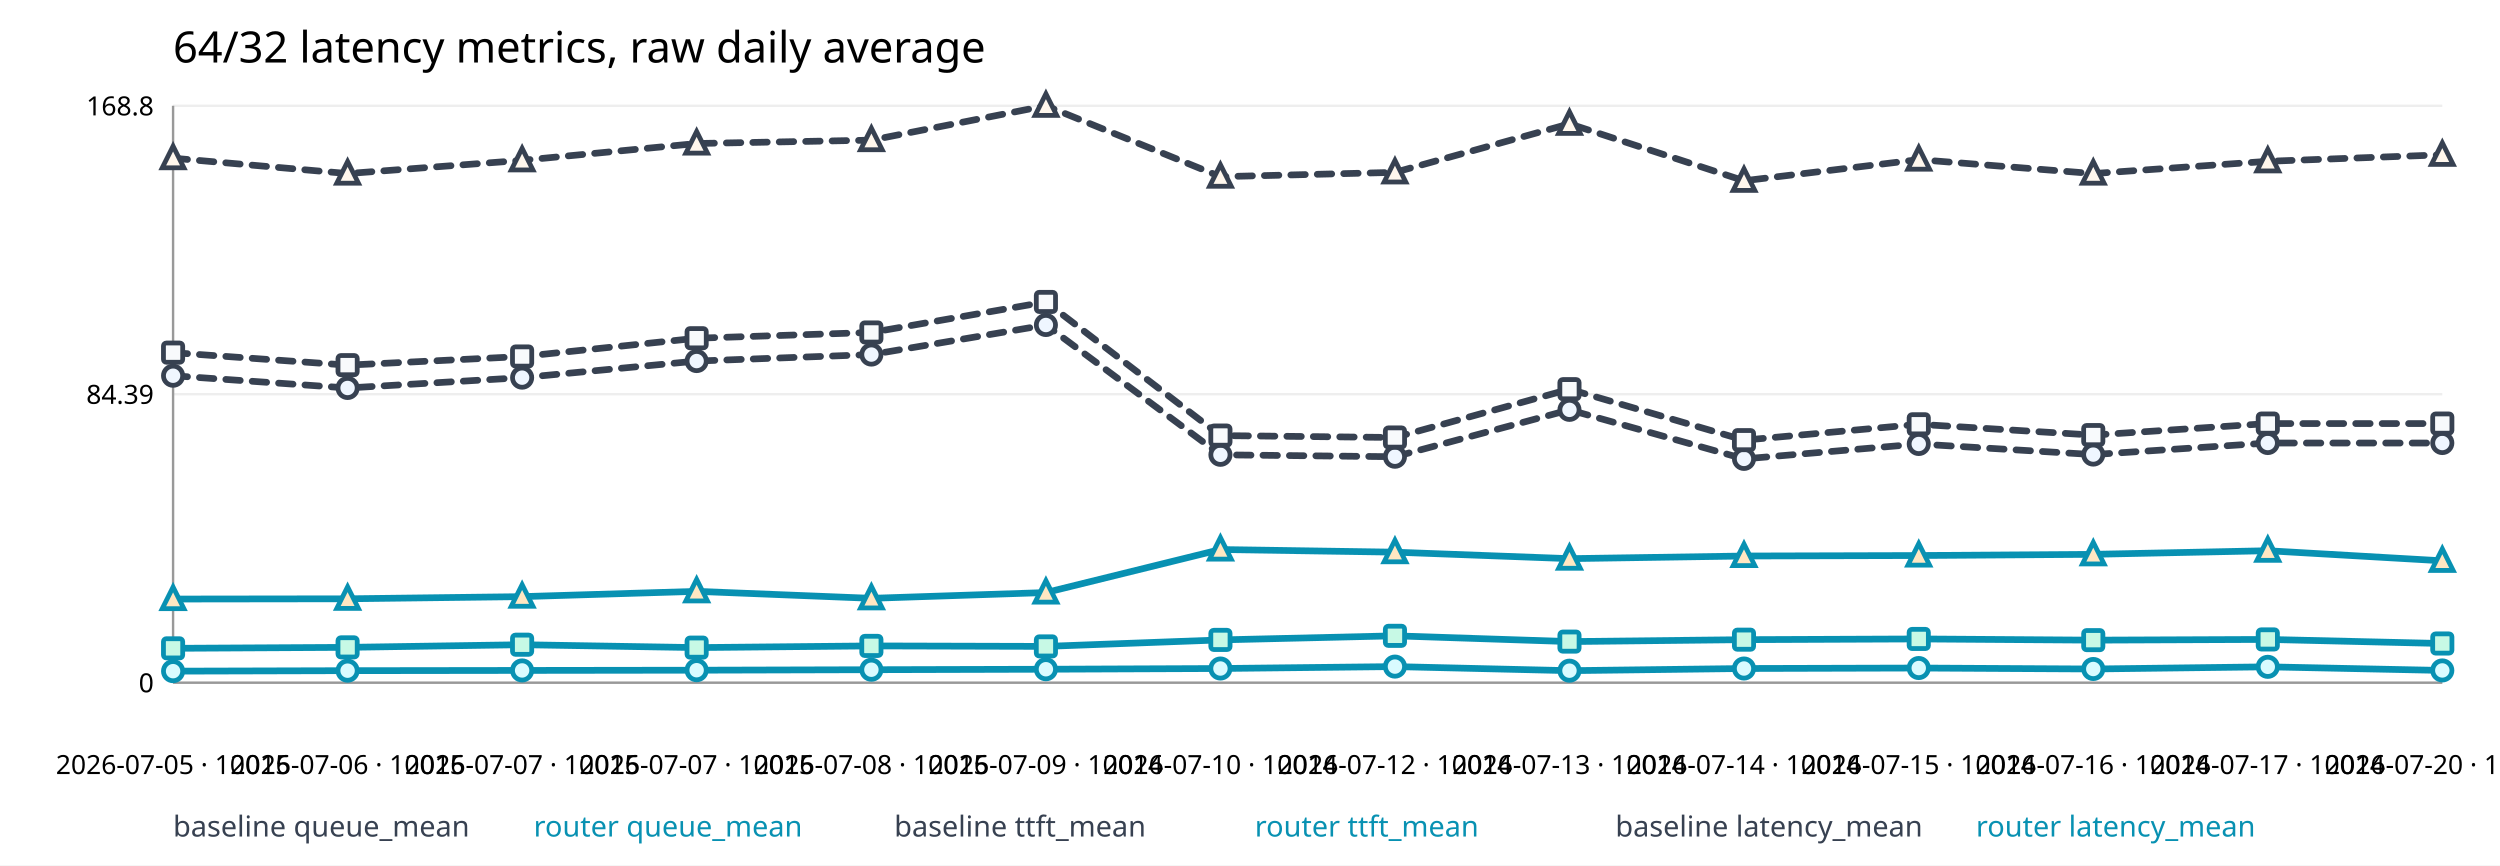
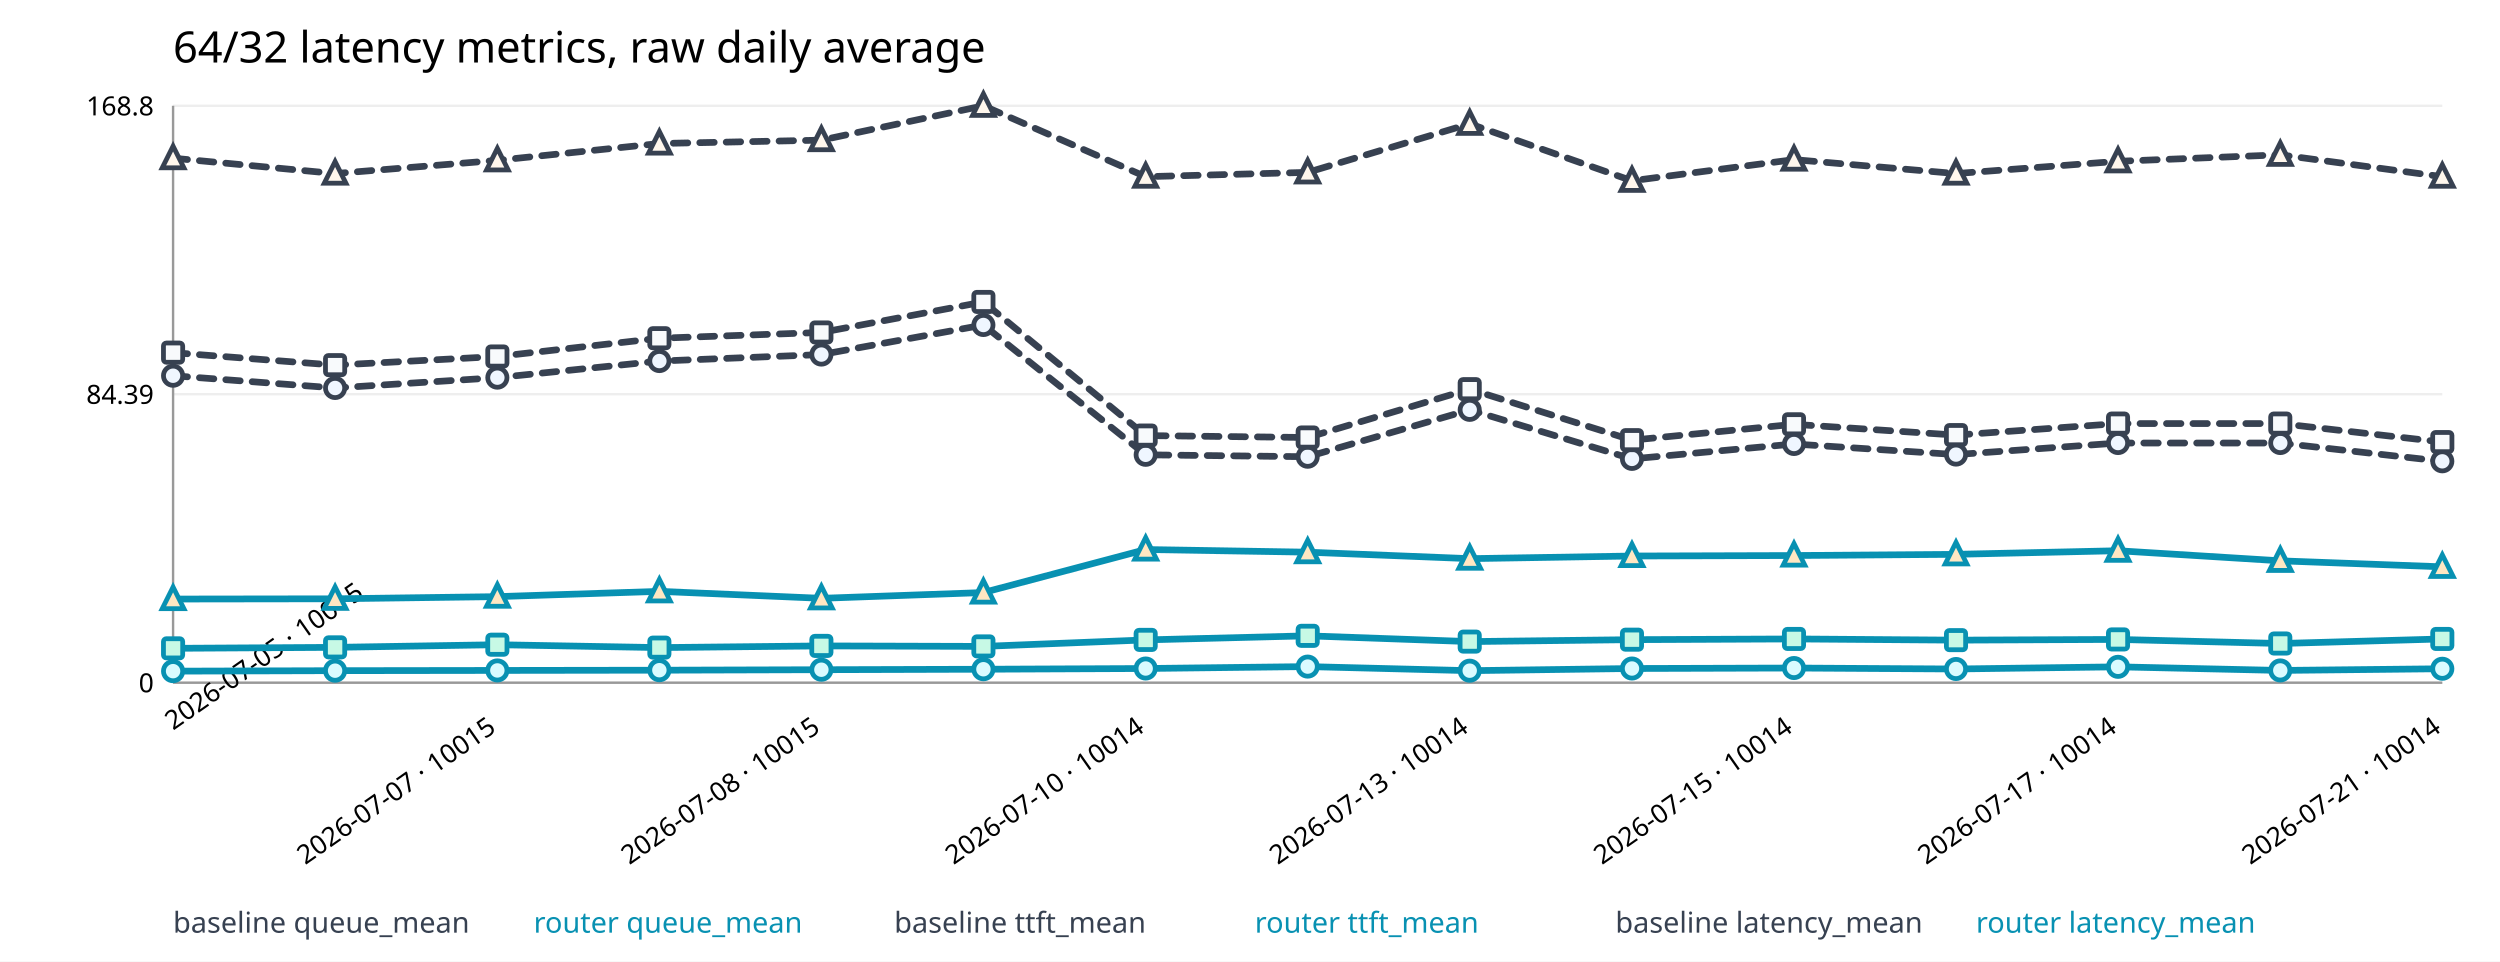
- <svg xmlns="http://www.w3.org/2000/svg" width="1040" height="360" viewBox="0 0 1040 360">
+ <svg xmlns="http://www.w3.org/2000/svg" width="1040" height="400" viewBox="0 0 1040 400">
  <rect width="100%" height="100%" fill="white" />
  <text x="72" y="26" font-size="18" font-family="sans-serif">64/32 latency metrics, raw daily average</text>
  <line x1="72" y1="284.0" x2="1016" y2="284.0" stroke="#eee" />
  <text x="64" y="288.0" text-anchor="end" font-size="11" font-family="sans-serif">0</text>
  <line x1="72" y1="164.0" x2="1016" y2="164.0" stroke="#eee" />
  <text x="64" y="168.0" text-anchor="end" font-size="11" font-family="sans-serif">84.39</text>
  <line x1="72" y1="44.0" x2="1016" y2="44.0" stroke="#eee" />
  <text x="64" y="48.0" text-anchor="end" font-size="11" font-family="sans-serif">168.8</text>
  <line x1="72" y1="284" x2="1016" y2="284" stroke="#999" />
  <line x1="72" y1="44" x2="72" y2="284" stroke="#999" />
-   <text x="72.0" y="322" text-anchor="middle" font-size="11" font-family="sans-serif">2026-07-05 · 10015</text>
-   <text x="144.615" y="322" text-anchor="middle" font-size="11" font-family="sans-serif">2026-07-06 · 10015</text>
-   <text x="217.231" y="322" text-anchor="middle" font-size="11" font-family="sans-serif">2026-07-07 · 10015</text>
-   <text x="289.846" y="322" text-anchor="middle" font-size="11" font-family="sans-serif">2026-07-07 · 10015</text>
-   <text x="362.462" y="322" text-anchor="middle" font-size="11" font-family="sans-serif">2026-07-08 · 10015</text>
-   <text x="435.077" y="322" text-anchor="middle" font-size="11" font-family="sans-serif">2026-07-09 · 10014</text>
-   <text x="507.692" y="322" text-anchor="middle" font-size="11" font-family="sans-serif">2026-07-10 · 10014</text>
-   <text x="580.308" y="322" text-anchor="middle" font-size="11" font-family="sans-serif">2026-07-12 · 10014</text>
-   <text x="652.923" y="322" text-anchor="middle" font-size="11" font-family="sans-serif">2026-07-13 · 10014</text>
-   <text x="725.538" y="322" text-anchor="middle" font-size="11" font-family="sans-serif">2026-07-14 · 10014</text>
-   <text x="798.154" y="322" text-anchor="middle" font-size="11" font-family="sans-serif">2026-07-15 · 10014</text>
-   <text x="870.769" y="322" text-anchor="middle" font-size="11" font-family="sans-serif">2026-07-16 · 10014</text>
-   <text x="943.385" y="322" text-anchor="middle" font-size="11" font-family="sans-serif">2026-07-17 · 10014</text>
-   <text x="1016.0" y="322" text-anchor="middle" font-size="11" font-family="sans-serif">2026-07-20 · 10014</text>
-   <polyline fill="none" stroke="#374151" stroke-width="2.8" stroke-linecap="round" stroke-linejoin="round" stroke-dasharray="6 5" points="72.0,156.3 144.6,161.4 217.2,157.1 289.8,150.2 362.5,147.5 435.1,135.2 507.7,189.2 580.3,190.0 652.9,170.5 725.5,190.9 798.2,184.7 870.8,189.1 943.4,184.3 1016.0,184.3" />
+   <text x="72.0" y="304" text-anchor="start" font-size="11" font-family="sans-serif" transform="rotate(-35 72.0 304)">2026-07-05 · 10015</text>
+   <text x="206.857" y="304" text-anchor="end" font-size="11" font-family="sans-serif" transform="rotate(-35 206.8571 304)">2026-07-07 · 10015</text>
+   <text x="341.714" y="304" text-anchor="end" font-size="11" font-family="sans-serif" transform="rotate(-35 341.7143 304)">2026-07-08 · 10015</text>
+   <text x="476.571" y="304" text-anchor="end" font-size="11" font-family="sans-serif" transform="rotate(-35 476.5714 304)">2026-07-10 · 10014</text>
+   <text x="611.429" y="304" text-anchor="end" font-size="11" font-family="sans-serif" transform="rotate(-35 611.4286 304)">2026-07-13 · 10014</text>
+   <text x="746.286" y="304" text-anchor="end" font-size="11" font-family="sans-serif" transform="rotate(-35 746.2857 304)">2026-07-15 · 10014</text>
+   <text x="881.143" y="304" text-anchor="end" font-size="11" font-family="sans-serif" transform="rotate(-35 881.1429 304)">2026-07-17 · 10014</text>
+   <text x="1016.0" y="304" text-anchor="end" font-size="11" font-family="sans-serif" transform="rotate(-35 1016.0 304)">2026-07-21 · 10014</text>
+   <polyline fill="none" stroke="#374151" stroke-width="2.8" stroke-linecap="round" stroke-linejoin="round" stroke-dasharray="6 5" points="72.0,156.3 139.4,161.4 206.9,157.1 274.3,150.2 341.7,147.5 409.1,135.2 476.6,189.2 544.0,190.0 611.4,170.5 678.9,190.9 746.3,184.7 813.7,189.1 881.1,184.3 948.6,184.3 1016.0,191.9" />
  <circle cx="72.0" cy="156.3" r="4" fill="#eff6ff" stroke="#374151" stroke-width="2" />
-   <circle cx="144.6" cy="161.4" r="4" fill="#eff6ff" stroke="#374151" stroke-width="2" />
-   <circle cx="217.2" cy="157.1" r="4" fill="#eff6ff" stroke="#374151" stroke-width="2" />
-   <circle cx="289.8" cy="150.2" r="4" fill="#eff6ff" stroke="#374151" stroke-width="2" />
-   <circle cx="362.5" cy="147.5" r="4" fill="#eff6ff" stroke="#374151" stroke-width="2" />
-   <circle cx="435.1" cy="135.2" r="4" fill="#eff6ff" stroke="#374151" stroke-width="2" />
-   <circle cx="507.7" cy="189.2" r="4" fill="#eff6ff" stroke="#374151" stroke-width="2" />
-   <circle cx="580.3" cy="190.0" r="4" fill="#eff6ff" stroke="#374151" stroke-width="2" />
-   <circle cx="652.9" cy="170.5" r="4" fill="#eff6ff" stroke="#374151" stroke-width="2" />
-   <circle cx="725.5" cy="190.9" r="4" fill="#eff6ff" stroke="#374151" stroke-width="2" />
-   <circle cx="798.2" cy="184.7" r="4" fill="#eff6ff" stroke="#374151" stroke-width="2" />
-   <circle cx="870.8" cy="189.1" r="4" fill="#eff6ff" stroke="#374151" stroke-width="2" />
-   <circle cx="943.4" cy="184.3" r="4" fill="#eff6ff" stroke="#374151" stroke-width="2" />
-   <circle cx="1016.0" cy="184.3" r="4" fill="#eff6ff" stroke="#374151" stroke-width="2" />
-   <text x="72" y="348" font-size="12" fill="#374151" font-family="sans-serif">baseline queue_mean</text>
-   <polyline fill="none" stroke="#0891b2" stroke-width="2.8" stroke-linecap="round" stroke-linejoin="round" points="72.0,279.2 144.6,279.0 217.2,278.9 289.8,278.8 362.5,278.6 435.1,278.4 507.7,278.1 580.3,277.3 652.9,279.0 725.5,278.1 798.2,277.9 870.8,278.3 943.4,277.4 1016.0,278.9" />
+   <circle cx="139.4" cy="161.4" r="4" fill="#eff6ff" stroke="#374151" stroke-width="2" />
+   <circle cx="206.9" cy="157.1" r="4" fill="#eff6ff" stroke="#374151" stroke-width="2" />
+   <circle cx="274.3" cy="150.2" r="4" fill="#eff6ff" stroke="#374151" stroke-width="2" />
+   <circle cx="341.7" cy="147.5" r="4" fill="#eff6ff" stroke="#374151" stroke-width="2" />
+   <circle cx="409.1" cy="135.2" r="4" fill="#eff6ff" stroke="#374151" stroke-width="2" />
+   <circle cx="476.6" cy="189.2" r="4" fill="#eff6ff" stroke="#374151" stroke-width="2" />
+   <circle cx="544.0" cy="190.0" r="4" fill="#eff6ff" stroke="#374151" stroke-width="2" />
+   <circle cx="611.4" cy="170.5" r="4" fill="#eff6ff" stroke="#374151" stroke-width="2" />
+   <circle cx="678.9" cy="190.9" r="4" fill="#eff6ff" stroke="#374151" stroke-width="2" />
+   <circle cx="746.3" cy="184.7" r="4" fill="#eff6ff" stroke="#374151" stroke-width="2" />
+   <circle cx="813.7" cy="189.1" r="4" fill="#eff6ff" stroke="#374151" stroke-width="2" />
+   <circle cx="881.1" cy="184.3" r="4" fill="#eff6ff" stroke="#374151" stroke-width="2" />
+   <circle cx="948.6" cy="184.3" r="4" fill="#eff6ff" stroke="#374151" stroke-width="2" />
+   <circle cx="1016.0" cy="191.9" r="4" fill="#eff6ff" stroke="#374151" stroke-width="2" />
+   <text x="72" y="388" font-size="12" fill="#374151" font-family="sans-serif">baseline queue_mean</text>
+   <polyline fill="none" stroke="#0891b2" stroke-width="2.8" stroke-linecap="round" stroke-linejoin="round" points="72.0,279.2 139.4,279.0 206.9,278.9 274.3,278.8 341.7,278.6 409.1,278.4 476.6,278.1 544.0,277.3 611.4,279.0 678.9,278.1 746.3,277.9 813.7,278.3 881.1,277.4 948.6,278.9 1016.0,278.2" />
  <circle cx="72.0" cy="279.2" r="4" fill="#d9fbff" stroke="#0891b2" stroke-width="2" />
-   <circle cx="144.6" cy="279.0" r="4" fill="#d9fbff" stroke="#0891b2" stroke-width="2" />
-   <circle cx="217.2" cy="278.9" r="4" fill="#d9fbff" stroke="#0891b2" stroke-width="2" />
-   <circle cx="289.8" cy="278.8" r="4" fill="#d9fbff" stroke="#0891b2" stroke-width="2" />
-   <circle cx="362.5" cy="278.6" r="4" fill="#d9fbff" stroke="#0891b2" stroke-width="2" />
-   <circle cx="435.1" cy="278.4" r="4" fill="#d9fbff" stroke="#0891b2" stroke-width="2" />
-   <circle cx="507.7" cy="278.1" r="4" fill="#d9fbff" stroke="#0891b2" stroke-width="2" />
-   <circle cx="580.3" cy="277.3" r="4" fill="#d9fbff" stroke="#0891b2" stroke-width="2" />
-   <circle cx="652.9" cy="279.0" r="4" fill="#d9fbff" stroke="#0891b2" stroke-width="2" />
-   <circle cx="725.5" cy="278.1" r="4" fill="#d9fbff" stroke="#0891b2" stroke-width="2" />
-   <circle cx="798.2" cy="277.9" r="4" fill="#d9fbff" stroke="#0891b2" stroke-width="2" />
-   <circle cx="870.8" cy="278.3" r="4" fill="#d9fbff" stroke="#0891b2" stroke-width="2" />
-   <circle cx="943.4" cy="277.4" r="4" fill="#d9fbff" stroke="#0891b2" stroke-width="2" />
-   <circle cx="1016.0" cy="278.9" r="4" fill="#d9fbff" stroke="#0891b2" stroke-width="2" />
-   <text x="222" y="348" font-size="12" fill="#0891b2" font-family="sans-serif">router queue_mean</text>
-   <polyline fill="none" stroke="#374151" stroke-width="2.8" stroke-linecap="round" stroke-linejoin="round" stroke-dasharray="6 5" points="72.0,146.7 144.6,151.9 217.2,148.3 289.8,140.7 362.5,138.3 435.1,125.6 507.7,181.2 580.3,182.0 652.9,161.9 725.5,183.1 798.2,176.5 870.8,181.0 943.4,176.2 1016.0,176.2" />
+   <circle cx="139.4" cy="279.0" r="4" fill="#d9fbff" stroke="#0891b2" stroke-width="2" />
+   <circle cx="206.9" cy="278.9" r="4" fill="#d9fbff" stroke="#0891b2" stroke-width="2" />
+   <circle cx="274.3" cy="278.8" r="4" fill="#d9fbff" stroke="#0891b2" stroke-width="2" />
+   <circle cx="341.7" cy="278.6" r="4" fill="#d9fbff" stroke="#0891b2" stroke-width="2" />
+   <circle cx="409.1" cy="278.4" r="4" fill="#d9fbff" stroke="#0891b2" stroke-width="2" />
+   <circle cx="476.6" cy="278.1" r="4" fill="#d9fbff" stroke="#0891b2" stroke-width="2" />
+   <circle cx="544.0" cy="277.3" r="4" fill="#d9fbff" stroke="#0891b2" stroke-width="2" />
+   <circle cx="611.4" cy="279.0" r="4" fill="#d9fbff" stroke="#0891b2" stroke-width="2" />
+   <circle cx="678.9" cy="278.1" r="4" fill="#d9fbff" stroke="#0891b2" stroke-width="2" />
+   <circle cx="746.3" cy="277.9" r="4" fill="#d9fbff" stroke="#0891b2" stroke-width="2" />
+   <circle cx="813.7" cy="278.3" r="4" fill="#d9fbff" stroke="#0891b2" stroke-width="2" />
+   <circle cx="881.1" cy="277.4" r="4" fill="#d9fbff" stroke="#0891b2" stroke-width="2" />
+   <circle cx="948.6" cy="278.9" r="4" fill="#d9fbff" stroke="#0891b2" stroke-width="2" />
+   <circle cx="1016.0" cy="278.2" r="4" fill="#d9fbff" stroke="#0891b2" stroke-width="2" />
+   <text x="222" y="388" font-size="12" fill="#0891b2" font-family="sans-serif">router queue_mean</text>
+   <polyline fill="none" stroke="#374151" stroke-width="2.8" stroke-linecap="round" stroke-linejoin="round" stroke-dasharray="6 5" points="72.0,146.7 139.4,151.9 206.9,148.3 274.3,140.7 341.7,138.3 409.1,125.6 476.6,181.2 544.0,182.0 611.4,161.9 678.9,183.1 746.3,176.5 813.7,181.0 881.1,176.2 948.6,176.2 1016.0,183.9" />
  <rect x="68.0" y="142.7" width="8" height="8" rx="1.2" fill="#f8fafc" stroke="#374151" stroke-width="2" />
-   <rect x="140.6" y="147.9" width="8" height="8" rx="1.2" fill="#f8fafc" stroke="#374151" stroke-width="2" />
-   <rect x="213.2" y="144.3" width="8" height="8" rx="1.2" fill="#f8fafc" stroke="#374151" stroke-width="2" />
-   <rect x="285.8" y="136.7" width="8" height="8" rx="1.2" fill="#f8fafc" stroke="#374151" stroke-width="2" />
-   <rect x="358.5" y="134.3" width="8" height="8" rx="1.2" fill="#f8fafc" stroke="#374151" stroke-width="2" />
-   <rect x="431.1" y="121.6" width="8" height="8" rx="1.2" fill="#f8fafc" stroke="#374151" stroke-width="2" />
-   <rect x="503.7" y="177.2" width="8" height="8" rx="1.2" fill="#f8fafc" stroke="#374151" stroke-width="2" />
-   <rect x="576.3" y="178.0" width="8" height="8" rx="1.2" fill="#f8fafc" stroke="#374151" stroke-width="2" />
-   <rect x="648.9" y="157.9" width="8" height="8" rx="1.2" fill="#f8fafc" stroke="#374151" stroke-width="2" />
-   <rect x="721.5" y="179.1" width="8" height="8" rx="1.2" fill="#f8fafc" stroke="#374151" stroke-width="2" />
-   <rect x="794.2" y="172.5" width="8" height="8" rx="1.2" fill="#f8fafc" stroke="#374151" stroke-width="2" />
-   <rect x="866.8" y="177.0" width="8" height="8" rx="1.2" fill="#f8fafc" stroke="#374151" stroke-width="2" />
-   <rect x="939.4" y="172.2" width="8" height="8" rx="1.2" fill="#f8fafc" stroke="#374151" stroke-width="2" />
-   <rect x="1012.0" y="172.2" width="8" height="8" rx="1.2" fill="#f8fafc" stroke="#374151" stroke-width="2" />
-   <text x="372" y="348" font-size="12" fill="#374151" font-family="sans-serif">baseline ttft_mean</text>
-   <polyline fill="none" stroke="#0891b2" stroke-width="2.8" stroke-linecap="round" stroke-linejoin="round" points="72.0,269.7 144.6,269.3 217.2,268.2 289.8,269.4 362.5,268.7 435.1,268.9 507.7,266.2 580.3,264.5 652.9,266.9 725.5,266.1 798.2,265.8 870.8,266.3 943.4,266.0 1016.0,267.7" />
+   <rect x="135.4" y="147.9" width="8" height="8" rx="1.2" fill="#f8fafc" stroke="#374151" stroke-width="2" />
+   <rect x="202.9" y="144.3" width="8" height="8" rx="1.2" fill="#f8fafc" stroke="#374151" stroke-width="2" />
+   <rect x="270.3" y="136.7" width="8" height="8" rx="1.2" fill="#f8fafc" stroke="#374151" stroke-width="2" />
+   <rect x="337.7" y="134.3" width="8" height="8" rx="1.2" fill="#f8fafc" stroke="#374151" stroke-width="2" />
+   <rect x="405.1" y="121.6" width="8" height="8" rx="1.2" fill="#f8fafc" stroke="#374151" stroke-width="2" />
+   <rect x="472.6" y="177.2" width="8" height="8" rx="1.2" fill="#f8fafc" stroke="#374151" stroke-width="2" />
+   <rect x="540.0" y="178.0" width="8" height="8" rx="1.2" fill="#f8fafc" stroke="#374151" stroke-width="2" />
+   <rect x="607.4" y="157.9" width="8" height="8" rx="1.2" fill="#f8fafc" stroke="#374151" stroke-width="2" />
+   <rect x="674.9" y="179.1" width="8" height="8" rx="1.2" fill="#f8fafc" stroke="#374151" stroke-width="2" />
+   <rect x="742.3" y="172.5" width="8" height="8" rx="1.2" fill="#f8fafc" stroke="#374151" stroke-width="2" />
+   <rect x="809.7" y="177.0" width="8" height="8" rx="1.2" fill="#f8fafc" stroke="#374151" stroke-width="2" />
+   <rect x="877.1" y="172.2" width="8" height="8" rx="1.2" fill="#f8fafc" stroke="#374151" stroke-width="2" />
+   <rect x="944.6" y="172.2" width="8" height="8" rx="1.2" fill="#f8fafc" stroke="#374151" stroke-width="2" />
+   <rect x="1012.0" y="179.9" width="8" height="8" rx="1.2" fill="#f8fafc" stroke="#374151" stroke-width="2" />
+   <text x="372" y="388" font-size="12" fill="#374151" font-family="sans-serif">baseline ttft_mean</text>
+   <polyline fill="none" stroke="#0891b2" stroke-width="2.8" stroke-linecap="round" stroke-linejoin="round" points="72.0,269.7 139.4,269.3 206.9,268.2 274.3,269.4 341.7,268.7 409.1,268.9 476.6,266.2 544.0,264.5 611.4,266.9 678.9,266.1 746.3,265.8 813.7,266.3 881.1,266.0 948.6,267.7 1016.0,265.8" />
  <rect x="68.0" y="265.7" width="8" height="8" rx="1.2" fill="#c7f9e5" stroke="#0891b2" stroke-width="2" />
-   <rect x="140.6" y="265.3" width="8" height="8" rx="1.2" fill="#c7f9e5" stroke="#0891b2" stroke-width="2" />
-   <rect x="213.2" y="264.2" width="8" height="8" rx="1.2" fill="#c7f9e5" stroke="#0891b2" stroke-width="2" />
-   <rect x="285.8" y="265.4" width="8" height="8" rx="1.2" fill="#c7f9e5" stroke="#0891b2" stroke-width="2" />
-   <rect x="358.5" y="264.7" width="8" height="8" rx="1.2" fill="#c7f9e5" stroke="#0891b2" stroke-width="2" />
-   <rect x="431.1" y="264.9" width="8" height="8" rx="1.2" fill="#c7f9e5" stroke="#0891b2" stroke-width="2" />
-   <rect x="503.7" y="262.2" width="8" height="8" rx="1.2" fill="#c7f9e5" stroke="#0891b2" stroke-width="2" />
-   <rect x="576.3" y="260.5" width="8" height="8" rx="1.2" fill="#c7f9e5" stroke="#0891b2" stroke-width="2" />
-   <rect x="648.9" y="262.9" width="8" height="8" rx="1.2" fill="#c7f9e5" stroke="#0891b2" stroke-width="2" />
-   <rect x="721.5" y="262.1" width="8" height="8" rx="1.2" fill="#c7f9e5" stroke="#0891b2" stroke-width="2" />
-   <rect x="794.2" y="261.8" width="8" height="8" rx="1.2" fill="#c7f9e5" stroke="#0891b2" stroke-width="2" />
-   <rect x="866.8" y="262.3" width="8" height="8" rx="1.2" fill="#c7f9e5" stroke="#0891b2" stroke-width="2" />
-   <rect x="939.4" y="262.0" width="8" height="8" rx="1.2" fill="#c7f9e5" stroke="#0891b2" stroke-width="2" />
-   <rect x="1012.0" y="263.7" width="8" height="8" rx="1.2" fill="#c7f9e5" stroke="#0891b2" stroke-width="2" />
-   <text x="522" y="348" font-size="12" fill="#0891b2" font-family="sans-serif">router ttft_mean</text>
-   <polyline fill="none" stroke="#374151" stroke-width="2.8" stroke-linecap="round" stroke-linejoin="round" stroke-dasharray="6 5" points="72.0,65.8 144.6,72.2 217.2,66.7 289.8,59.7 362.5,58.3 435.1,44.0 507.7,73.5 580.3,71.7 652.9,51.5 725.5,75.2 798.2,66.4 870.8,72.2 943.4,67.1 1016.0,64.4" />
+   <rect x="135.4" y="265.3" width="8" height="8" rx="1.2" fill="#c7f9e5" stroke="#0891b2" stroke-width="2" />
+   <rect x="202.9" y="264.2" width="8" height="8" rx="1.2" fill="#c7f9e5" stroke="#0891b2" stroke-width="2" />
+   <rect x="270.3" y="265.4" width="8" height="8" rx="1.2" fill="#c7f9e5" stroke="#0891b2" stroke-width="2" />
+   <rect x="337.7" y="264.7" width="8" height="8" rx="1.2" fill="#c7f9e5" stroke="#0891b2" stroke-width="2" />
+   <rect x="405.1" y="264.9" width="8" height="8" rx="1.2" fill="#c7f9e5" stroke="#0891b2" stroke-width="2" />
+   <rect x="472.6" y="262.2" width="8" height="8" rx="1.2" fill="#c7f9e5" stroke="#0891b2" stroke-width="2" />
+   <rect x="540.0" y="260.5" width="8" height="8" rx="1.2" fill="#c7f9e5" stroke="#0891b2" stroke-width="2" />
+   <rect x="607.4" y="262.9" width="8" height="8" rx="1.2" fill="#c7f9e5" stroke="#0891b2" stroke-width="2" />
+   <rect x="674.9" y="262.1" width="8" height="8" rx="1.2" fill="#c7f9e5" stroke="#0891b2" stroke-width="2" />
+   <rect x="742.3" y="261.8" width="8" height="8" rx="1.2" fill="#c7f9e5" stroke="#0891b2" stroke-width="2" />
+   <rect x="809.7" y="262.3" width="8" height="8" rx="1.2" fill="#c7f9e5" stroke="#0891b2" stroke-width="2" />
+   <rect x="877.1" y="262.0" width="8" height="8" rx="1.2" fill="#c7f9e5" stroke="#0891b2" stroke-width="2" />
+   <rect x="944.6" y="263.7" width="8" height="8" rx="1.2" fill="#c7f9e5" stroke="#0891b2" stroke-width="2" />
+   <rect x="1012.0" y="261.8" width="8" height="8" rx="1.2" fill="#c7f9e5" stroke="#0891b2" stroke-width="2" />
+   <text x="522" y="388" font-size="12" fill="#0891b2" font-family="sans-serif">router ttft_mean</text>
+   <polyline fill="none" stroke="#374151" stroke-width="2.8" stroke-linecap="round" stroke-linejoin="round" stroke-dasharray="6 5" points="72.0,65.8 139.4,72.2 206.9,66.7 274.3,59.7 341.7,58.3 409.1,44.0 476.6,73.5 544.0,71.7 611.4,51.5 678.9,75.2 746.3,66.4 813.7,72.2 881.1,67.1 948.6,64.4 1016.0,73.5" />
  <polygon points="72.0,60.8 67.5,69.8 76.5,69.8" fill="#fff7ed" stroke="#374151" stroke-width="2" />
-   <polygon points="144.6,67.2 140.1,76.2 149.1,76.2" fill="#fff7ed" stroke="#374151" stroke-width="2" />
-   <polygon points="217.2,61.7 212.7,70.7 221.7,70.7" fill="#fff7ed" stroke="#374151" stroke-width="2" />
-   <polygon points="289.8,54.7 285.3,63.7 294.3,63.7" fill="#fff7ed" stroke="#374151" stroke-width="2" />
-   <polygon points="362.5,53.3 358.0,62.3 367.0,62.3" fill="#fff7ed" stroke="#374151" stroke-width="2" />
-   <polygon points="435.1,39.0 430.6,48.0 439.6,48.0" fill="#fff7ed" stroke="#374151" stroke-width="2" />
-   <polygon points="507.7,68.5 503.2,77.5 512.2,77.5" fill="#fff7ed" stroke="#374151" stroke-width="2" />
-   <polygon points="580.3,66.7 575.8,75.7 584.8,75.7" fill="#fff7ed" stroke="#374151" stroke-width="2" />
-   <polygon points="652.9,46.5 648.4,55.5 657.4,55.5" fill="#fff7ed" stroke="#374151" stroke-width="2" />
-   <polygon points="725.5,70.2 721.0,79.2 730.0,79.2" fill="#fff7ed" stroke="#374151" stroke-width="2" />
-   <polygon points="798.2,61.4 793.7,70.4 802.7,70.4" fill="#fff7ed" stroke="#374151" stroke-width="2" />
-   <polygon points="870.8,67.2 866.3,76.2 875.3,76.2" fill="#fff7ed" stroke="#374151" stroke-width="2" />
-   <polygon points="943.4,62.1 938.9,71.1 947.9,71.1" fill="#fff7ed" stroke="#374151" stroke-width="2" />
-   <polygon points="1016.0,59.4 1011.5,68.4 1020.5,68.4" fill="#fff7ed" stroke="#374151" stroke-width="2" />
-   <text x="672" y="348" font-size="12" fill="#374151" font-family="sans-serif">baseline latency_mean</text>
-   <polyline fill="none" stroke="#0891b2" stroke-width="2.8" stroke-linecap="round" stroke-linejoin="round" points="72.0,249.2 144.6,249.1 217.2,248.2 289.8,246.0 362.5,248.9 435.1,246.5 507.7,228.6 580.3,229.7 652.9,232.4 725.5,231.3 798.2,231.1 870.8,230.6 943.4,229.1 1016.0,233.3" />
+   <polygon points="139.4,67.2 134.9,76.2 143.9,76.2" fill="#fff7ed" stroke="#374151" stroke-width="2" />
+   <polygon points="206.9,61.7 202.4,70.7 211.4,70.7" fill="#fff7ed" stroke="#374151" stroke-width="2" />
+   <polygon points="274.3,54.7 269.8,63.7 278.8,63.7" fill="#fff7ed" stroke="#374151" stroke-width="2" />
+   <polygon points="341.7,53.3 337.2,62.3 346.2,62.3" fill="#fff7ed" stroke="#374151" stroke-width="2" />
+   <polygon points="409.1,39.0 404.6,48.0 413.6,48.0" fill="#fff7ed" stroke="#374151" stroke-width="2" />
+   <polygon points="476.6,68.5 472.1,77.5 481.1,77.5" fill="#fff7ed" stroke="#374151" stroke-width="2" />
+   <polygon points="544.0,66.7 539.5,75.7 548.5,75.7" fill="#fff7ed" stroke="#374151" stroke-width="2" />
+   <polygon points="611.4,46.5 606.9,55.5 615.9,55.5" fill="#fff7ed" stroke="#374151" stroke-width="2" />
+   <polygon points="678.9,70.2 674.4,79.2 683.4,79.2" fill="#fff7ed" stroke="#374151" stroke-width="2" />
+   <polygon points="746.3,61.4 741.8,70.4 750.8,70.4" fill="#fff7ed" stroke="#374151" stroke-width="2" />
+   <polygon points="813.7,67.2 809.2,76.2 818.2,76.2" fill="#fff7ed" stroke="#374151" stroke-width="2" />
+   <polygon points="881.1,62.1 876.6,71.1 885.6,71.1" fill="#fff7ed" stroke="#374151" stroke-width="2" />
+   <polygon points="948.6,59.4 944.1,68.4 953.1,68.4" fill="#fff7ed" stroke="#374151" stroke-width="2" />
+   <polygon points="1016.0,68.5 1011.5,77.5 1020.5,77.5" fill="#fff7ed" stroke="#374151" stroke-width="2" />
+   <text x="672" y="388" font-size="12" fill="#374151" font-family="sans-serif">baseline latency_mean</text>
+   <polyline fill="none" stroke="#0891b2" stroke-width="2.8" stroke-linecap="round" stroke-linejoin="round" points="72.0,249.2 139.4,249.1 206.9,248.2 274.3,246.0 341.7,248.9 409.1,246.5 476.6,228.6 544.0,229.7 611.4,232.4 678.9,231.3 746.3,231.1 813.7,230.6 881.1,229.1 948.6,233.3 1016.0,235.8" />
  <polygon points="72.0,244.2 67.5,253.2 76.5,253.2" fill="#ffe7c2" stroke="#0891b2" stroke-width="2" />
-   <polygon points="144.6,244.1 140.1,253.1 149.1,253.1" fill="#ffe7c2" stroke="#0891b2" stroke-width="2" />
-   <polygon points="217.2,243.2 212.7,252.2 221.7,252.2" fill="#ffe7c2" stroke="#0891b2" stroke-width="2" />
-   <polygon points="289.8,241.0 285.3,250.0 294.3,250.0" fill="#ffe7c2" stroke="#0891b2" stroke-width="2" />
-   <polygon points="362.5,243.9 358.0,252.9 367.0,252.9" fill="#ffe7c2" stroke="#0891b2" stroke-width="2" />
-   <polygon points="435.1,241.5 430.6,250.5 439.6,250.5" fill="#ffe7c2" stroke="#0891b2" stroke-width="2" />
-   <polygon points="507.7,223.6 503.2,232.6 512.2,232.6" fill="#ffe7c2" stroke="#0891b2" stroke-width="2" />
-   <polygon points="580.3,224.7 575.8,233.7 584.8,233.7" fill="#ffe7c2" stroke="#0891b2" stroke-width="2" />
-   <polygon points="652.9,227.4 648.4,236.4 657.4,236.4" fill="#ffe7c2" stroke="#0891b2" stroke-width="2" />
-   <polygon points="725.5,226.3 721.0,235.3 730.0,235.3" fill="#ffe7c2" stroke="#0891b2" stroke-width="2" />
-   <polygon points="798.2,226.1 793.7,235.1 802.7,235.1" fill="#ffe7c2" stroke="#0891b2" stroke-width="2" />
-   <polygon points="870.8,225.6 866.3,234.6 875.3,234.6" fill="#ffe7c2" stroke="#0891b2" stroke-width="2" />
-   <polygon points="943.4,224.1 938.9,233.1 947.9,233.1" fill="#ffe7c2" stroke="#0891b2" stroke-width="2" />
-   <polygon points="1016.0,228.3 1011.5,237.3 1020.5,237.3" fill="#ffe7c2" stroke="#0891b2" stroke-width="2" />
-   <text x="822" y="348" font-size="12" fill="#0891b2" font-family="sans-serif">router latency_mean</text>
+   <polygon points="139.4,244.1 134.9,253.1 143.9,253.1" fill="#ffe7c2" stroke="#0891b2" stroke-width="2" />
+   <polygon points="206.9,243.2 202.4,252.2 211.4,252.2" fill="#ffe7c2" stroke="#0891b2" stroke-width="2" />
+   <polygon points="274.3,241.0 269.8,250.0 278.8,250.0" fill="#ffe7c2" stroke="#0891b2" stroke-width="2" />
+   <polygon points="341.7,243.9 337.2,252.9 346.2,252.9" fill="#ffe7c2" stroke="#0891b2" stroke-width="2" />
+   <polygon points="409.1,241.5 404.6,250.5 413.6,250.5" fill="#ffe7c2" stroke="#0891b2" stroke-width="2" />
+   <polygon points="476.6,223.6 472.1,232.6 481.1,232.6" fill="#ffe7c2" stroke="#0891b2" stroke-width="2" />
+   <polygon points="544.0,224.7 539.5,233.7 548.5,233.7" fill="#ffe7c2" stroke="#0891b2" stroke-width="2" />
+   <polygon points="611.4,227.4 606.9,236.4 615.9,236.4" fill="#ffe7c2" stroke="#0891b2" stroke-width="2" />
+   <polygon points="678.9,226.3 674.4,235.3 683.4,235.3" fill="#ffe7c2" stroke="#0891b2" stroke-width="2" />
+   <polygon points="746.3,226.1 741.8,235.1 750.8,235.1" fill="#ffe7c2" stroke="#0891b2" stroke-width="2" />
+   <polygon points="813.7,225.6 809.2,234.6 818.2,234.6" fill="#ffe7c2" stroke="#0891b2" stroke-width="2" />
+   <polygon points="881.1,224.1 876.6,233.1 885.6,233.1" fill="#ffe7c2" stroke="#0891b2" stroke-width="2" />
+   <polygon points="948.6,228.3 944.1,237.3 953.1,237.3" fill="#ffe7c2" stroke="#0891b2" stroke-width="2" />
+   <polygon points="1016.0,230.8 1011.5,239.8 1020.5,239.8" fill="#ffe7c2" stroke="#0891b2" stroke-width="2" />
+   <text x="822" y="388" font-size="12" fill="#0891b2" font-family="sans-serif">router latency_mean</text>
</svg>
